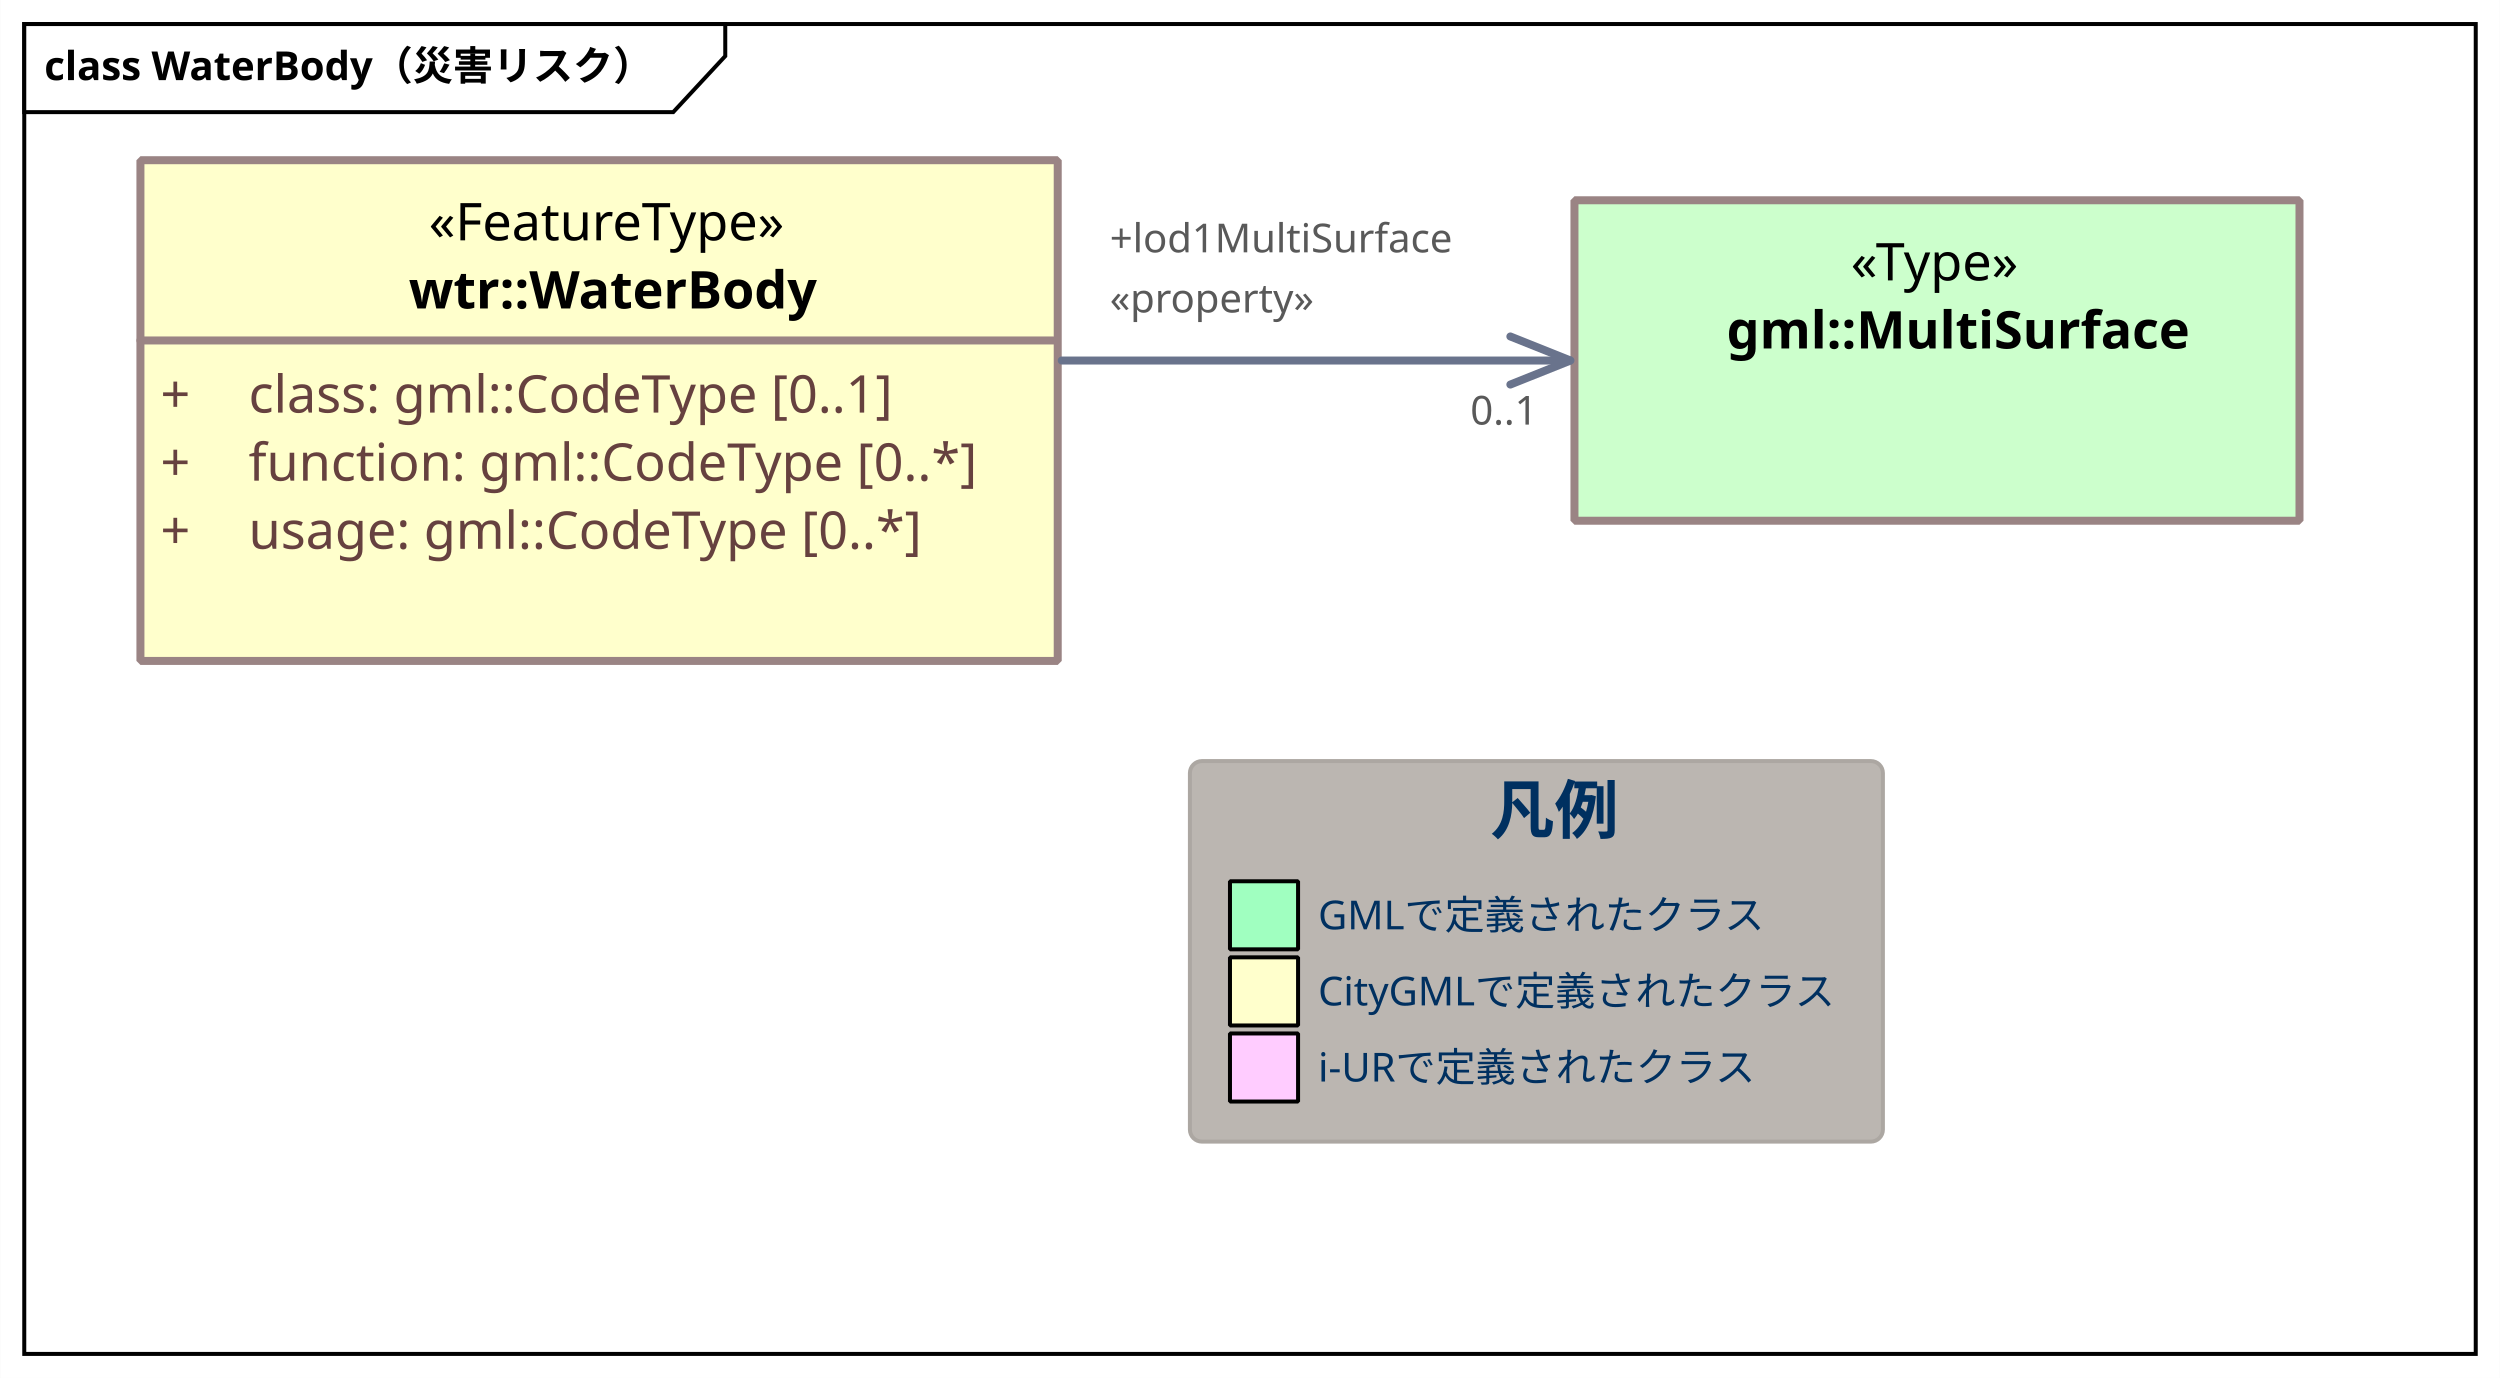
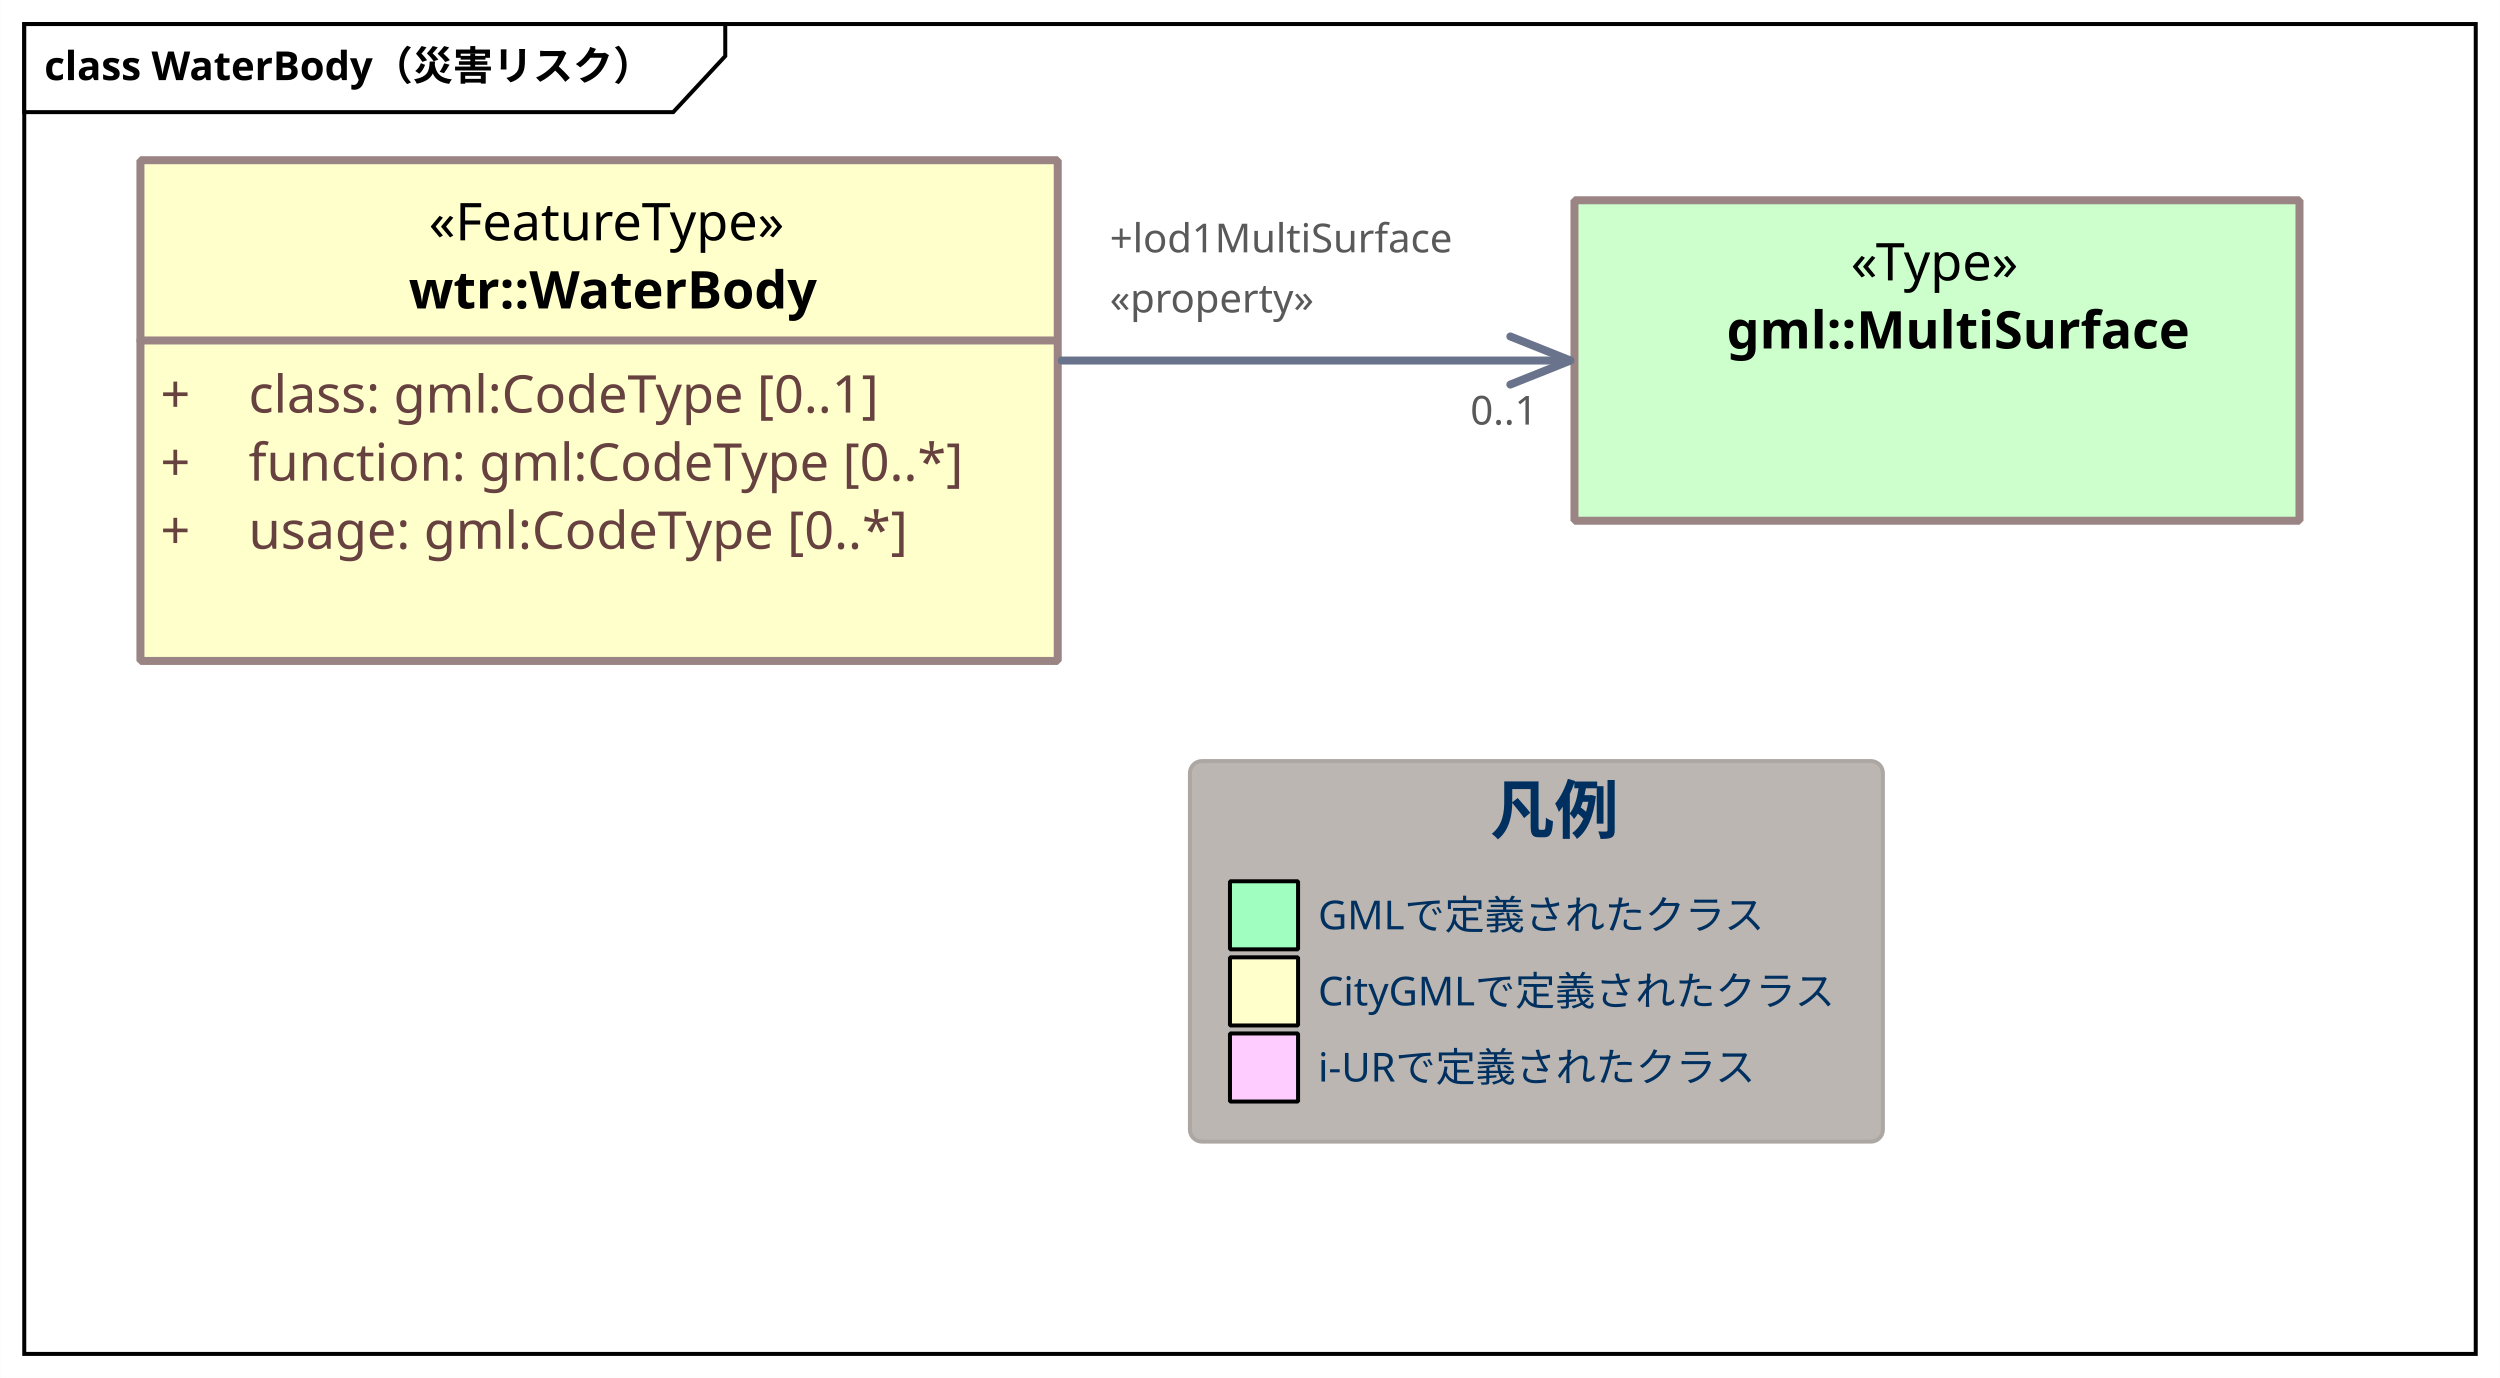
<svg xmlns="http://www.w3.org/2000/svg" width="16.51cm" height="9.10cm" viewBox="0 0 624 344">
  <g style="fill:#FFFFFF;fill-opacity:1.00;">
    <rect x="0" y="0" width="624" height="344" shape-rendering="auto" />
  </g>
  <g style="stroke-width:1;stroke-linecap:square;stroke-linejoin:miter; fill:#000000;fill-opacity:0.00; stroke:#000000; stroke-opacity:1.00">
    <path d="M 6 6 L 6 338 L 618 338 L 618 6 L 6 6" shape-rendering="auto" />
  </g>
  <g style="stroke-width:1;stroke-linecap:square;stroke-linejoin:miter; fill:#FFFFFF;fill-opacity:1.00; stroke:#000000; stroke-opacity:1.00">
    <polygon points="6 28 168 28 181 14 181 6 6 6 6 28" shape-rendering="auto" style="fill-rule:evenodd;" />
  </g>
  <g style="stroke-width:1;stroke-linecap:square;stroke-linejoin:miter; fill:#000000;fill-opacity:1.00; stroke:#000000; stroke-opacity:0.00">
    <text x="11.00" y="20.00" textLength="155" style="font-family:メイリオ; font-weight:700; font-style:normal; font-size:10px; fill:#000000;fill-opacity:1.00; stroke:#000000; stroke-opacity:0.00 stroke-width:0; white-space: pre;" xml:space="preserve" transform="rotate(-0.00 11.00 20.00)">class WaterBody（災害リスク）</text>
  </g>
  <g style="stroke-width:2;stroke-linecap:round;stroke-linejoin:bevel; fill:#FFFFCC;fill-opacity:1.00; stroke:#9A8484; stroke-opacity:1.00">
    <rect x="35" y="40" width="229" height="125" rx="0.00" shape-rendering="auto" />
  </g>
  <g style="stroke-width:1;stroke-linecap:round;stroke-linejoin:bevel; fill:#000000;fill-opacity:1.00; stroke:#000000; stroke-opacity:0.00">
    <text x="107.00" y="60.00" textLength="85" style="font-family:Yu Gothic UI; font-weight:400; font-style:normal; font-size:13px; fill:#000000;fill-opacity:1.00; stroke:#000000; stroke-opacity:0.00 stroke-width:0; white-space: pre;" xml:space="preserve" transform="rotate(-0.00 107.00 60.00)">«FeatureType»</text>
    <text x="102.00" y="77.00" textLength="94" style="font-family:Yu Gothic UI; font-weight:700; font-style:normal; font-size:13px; fill:#000000;fill-opacity:1.00; stroke:#000000; stroke-opacity:0.00 stroke-width:0; white-space: pre;" xml:space="preserve" transform="rotate(-0.00 102.00 77.00)">wtr::WaterBody</text>
  </g>
  <g style="stroke-width:2;stroke-linecap:round;stroke-linejoin:bevel; fill:#000000;fill-opacity:0.00; stroke:#9A8484; stroke-opacity:1.00">
    <path d="M 35 85 L 263 85" shape-rendering="auto" />
  </g>
  <g style="stroke-width:1;stroke-linecap:round;stroke-linejoin:bevel; fill:#66413F;fill-opacity:1.00; stroke:#000000; stroke-opacity:0.00">
    <text x="40.00" y="103.00" textLength="13" style="font-family:Yu Gothic UI; font-weight:400; font-style:normal; font-size:13px; fill:#66413F;fill-opacity:1.00; stroke:#000000; stroke-opacity:0.00 stroke-width:0; white-space: pre;" xml:space="preserve" transform="rotate(-0.00 40.00 103.00)">+ </text>
-     <text x="62.00" y="103.00" textLength="154" style="font-family:Yu Gothic UI; font-weight:400; font-style:normal; font-size:13px; fill:#66413F;fill-opacity:1.00; stroke:#000000; stroke-opacity:0.00 stroke-width:0; white-space: pre;" xml:space="preserve" transform="rotate(-0.00 62.00 103.00)">class: gml::CodeType [0..1]</text>
+     <text x="62.00" y="103.00" textLength="151" style="font-family:Yu Gothic UI; font-weight:400; font-style:normal; font-size:13px; fill:#66413F;fill-opacity:1.00; stroke:#000000; stroke-opacity:0.00 stroke-width:0; white-space: pre;" xml:space="preserve" transform="rotate(-0.00 62.00 103.00)">class: gml:CodeType [0..1]</text>
    <text x="40.00" y="120.00" textLength="13" style="font-family:Yu Gothic UI; font-weight:400; font-style:normal; font-size:13px; fill:#66413F;fill-opacity:1.00; stroke:#000000; stroke-opacity:0.00 stroke-width:0; white-space: pre;" xml:space="preserve" transform="rotate(-0.00 40.00 120.00)">+ </text>
-     <text x="62.00" y="120.00" textLength="170" style="font-family:Yu Gothic UI; font-weight:400; font-style:normal; font-size:13px; fill:#66413F;fill-opacity:1.00; stroke:#000000; stroke-opacity:0.00 stroke-width:0; white-space: pre;" xml:space="preserve" transform="rotate(-0.00 62.00 120.00)">function: gml::CodeType [0..*]</text>
+     <text x="62.00" y="120.00" textLength="167" style="font-family:Yu Gothic UI; font-weight:400; font-style:normal; font-size:13px; fill:#66413F;fill-opacity:1.00; stroke:#000000; stroke-opacity:0.00 stroke-width:0; white-space: pre;" xml:space="preserve" transform="rotate(-0.00 62.00 120.00)">function: gml:CodeType [0..*]</text>
    <text x="40.00" y="137.00" textLength="13" style="font-family:Yu Gothic UI; font-weight:400; font-style:normal; font-size:13px; fill:#66413F;fill-opacity:1.00; stroke:#000000; stroke-opacity:0.00 stroke-width:0; white-space: pre;" xml:space="preserve" transform="rotate(-0.00 40.00 137.00)">+ </text>
-     <text x="62.00" y="137.00" textLength="159" style="font-family:Yu Gothic UI; font-weight:400; font-style:normal; font-size:13px; fill:#66413F;fill-opacity:1.00; stroke:#000000; stroke-opacity:0.00 stroke-width:0; white-space: pre;" xml:space="preserve" transform="rotate(-0.00 62.00 137.00)">usage: gml::CodeType [0..*]</text>
+     <text x="62.00" y="137.00" textLength="156" style="font-family:Yu Gothic UI; font-weight:400; font-style:normal; font-size:13px; fill:#66413F;fill-opacity:1.00; stroke:#000000; stroke-opacity:0.00 stroke-width:0; white-space: pre;" xml:space="preserve" transform="rotate(-0.00 62.00 137.00)">usage: gml:CodeType [0..*]</text>
  </g>
  <g style="stroke-width:2;stroke-linecap:round;stroke-linejoin:bevel; fill:#CCFFCC;fill-opacity:1.00; stroke:#9A8484; stroke-opacity:1.00">
    <rect x="393" y="50" width="181" height="80" rx="0.00" shape-rendering="auto" />
  </g>
  <g style="stroke-width:1;stroke-linecap:round;stroke-linejoin:bevel; fill:#000000;fill-opacity:1.00; stroke:#000000; stroke-opacity:0.00">
    <text x="462.00" y="70.00" textLength="42" style="font-family:Yu Gothic UI; font-weight:400; font-style:normal; font-size:13px; fill:#000000;fill-opacity:1.00; stroke:#000000; stroke-opacity:0.00 stroke-width:0; white-space: pre;" xml:space="preserve" transform="rotate(-0.00 462.00 70.00)">«Type»</text>
    <text x="431.00" y="87.00" textLength="104" style="font-family:Yu Gothic UI; font-weight:700; font-style:normal; font-size:13px; fill:#000000;fill-opacity:1.00; stroke:#000000; stroke-opacity:0.00 stroke-width:0; white-space: pre;" xml:space="preserve" transform="rotate(-0.00 431.00 87.00)">gml::MultiSurface</text>
  </g>
  <g style="stroke-width:1;stroke-linecap:round;stroke-linejoin:bevel; fill:#BBB6B1;fill-opacity:1.00; stroke:#ACA7A2; stroke-opacity:1.00">
    <rect x="297" y="190" width="173" height="95" rx="3.00" shape-rendering="auto" />
  </g>
  <g style="stroke-width:1;stroke-linecap:round;stroke-linejoin:bevel; fill:#A0FFC0;fill-opacity:1.00; stroke:#000000; stroke-opacity:1.00">
    <rect x="307" y="220" width="17" height="17" rx="0.00" shape-rendering="auto" />
  </g>
  <g style="stroke-width:1;stroke-linecap:round;stroke-linejoin:bevel; fill:#003060;fill-opacity:1.00; stroke:#000000; stroke-opacity:0.00">
    <text x="329.00" y="232.00" textLength="111" style="font-family:メイリオ; font-weight:0; font-style:normal; font-size:10px; fill:#003060;fill-opacity:1.00; stroke:#000000; stroke-opacity:0.00 stroke-width:0; white-space: pre;" xml:space="preserve" transform="rotate(-0.00 329.00 232.00)">GMLで定義されたクラス</text>
  </g>
  <g style="stroke-width:1;stroke-linecap:round;stroke-linejoin:bevel; fill:#FFFFCC;fill-opacity:1.00; stroke:#000000; stroke-opacity:1.00">
    <rect x="307" y="239" width="17" height="17" rx="0.00" shape-rendering="auto" />
  </g>
  <g style="stroke-width:1;stroke-linecap:round;stroke-linejoin:bevel; fill:#003060;fill-opacity:1.00; stroke:#000000; stroke-opacity:0.00">
    <text x="329.00" y="251.00" textLength="131" style="font-family:メイリオ; font-weight:0; font-style:normal; font-size:10px; fill:#003060;fill-opacity:1.00; stroke:#000000; stroke-opacity:0.00 stroke-width:0; white-space: pre;" xml:space="preserve" transform="rotate(-0.00 329.00 251.00)">CityGMLで定義されたクラス</text>
  </g>
  <g style="stroke-width:1;stroke-linecap:round;stroke-linejoin:bevel; fill:#FFCCFF;fill-opacity:1.00; stroke:#000000; stroke-opacity:1.00">
    <rect x="307" y="258" width="17" height="17" rx="0.00" shape-rendering="auto" />
  </g>
  <g style="stroke-width:1;stroke-linecap:round;stroke-linejoin:bevel; fill:#003060;fill-opacity:1.00; stroke:#000000; stroke-opacity:0.00">
    <text x="329.00" y="270.00" textLength="111" style="font-family:メイリオ; font-weight:0; font-style:normal; font-size:10px; fill:#003060;fill-opacity:1.00; stroke:#000000; stroke-opacity:0.00 stroke-width:0; white-space: pre;" xml:space="preserve" transform="rotate(-0.00 329.00 270.00)">i-URで定義されたクラス</text>
    <text x="372.00" y="208.00" textLength="22" style="font-family:メイリオ; font-weight:700; font-style:normal; font-size:16px; fill:#003060;fill-opacity:1.00; stroke:#000000; stroke-opacity:0.00 stroke-width:0; white-space: pre;" xml:space="preserve" transform="rotate(-0.00 372.00 208.00)">凡例</text>
  </g>
  <g style="stroke-width:2;stroke-linecap:round;stroke-linejoin:bevel; fill:#000000;fill-opacity:0.00; stroke:#69738C; stroke-opacity:1.00">
    <path d="M 392 90 L 265 90" shape-rendering="auto" />
    <path d="M 377 84 L 392 90 L 377 96" shape-rendering="auto" />
  </g>
  <g style="stroke-width:1;stroke-linecap:round;stroke-linejoin:bevel; fill:#595959;fill-opacity:1.00; stroke:#000000; stroke-opacity:0.00">
    <text x="277.00" y="63.00" textLength="89" style="font-family:メイリオ; font-weight:0; font-style:normal; font-size:10px; fill:#595959;fill-opacity:1.00; stroke:#000000; stroke-opacity:0.00 stroke-width:0; white-space: pre;" xml:space="preserve" transform="rotate(-0.00 277.00 63.00)">+lod1MultiSurface</text>
    <text x="277.00" y="78.00" textLength="56" style="font-family:メイリオ; font-weight:0; font-style:normal; font-size:10px; fill:#595959;fill-opacity:1.00; stroke:#000000; stroke-opacity:0.00 stroke-width:0; white-space: pre;" xml:space="preserve" transform="rotate(-0.00 277.00 78.00)">«property»</text>
    <text x="367.00" y="106.00" textLength="18" style="font-family:メイリオ; font-weight:0; font-style:normal; font-size:10px; fill:#595959;fill-opacity:1.00; stroke:#000000; stroke-opacity:0.00 stroke-width:0; white-space: pre;" xml:space="preserve" transform="rotate(-0.00 367.00 106.00)">0..1</text>
  </g>
</svg>
